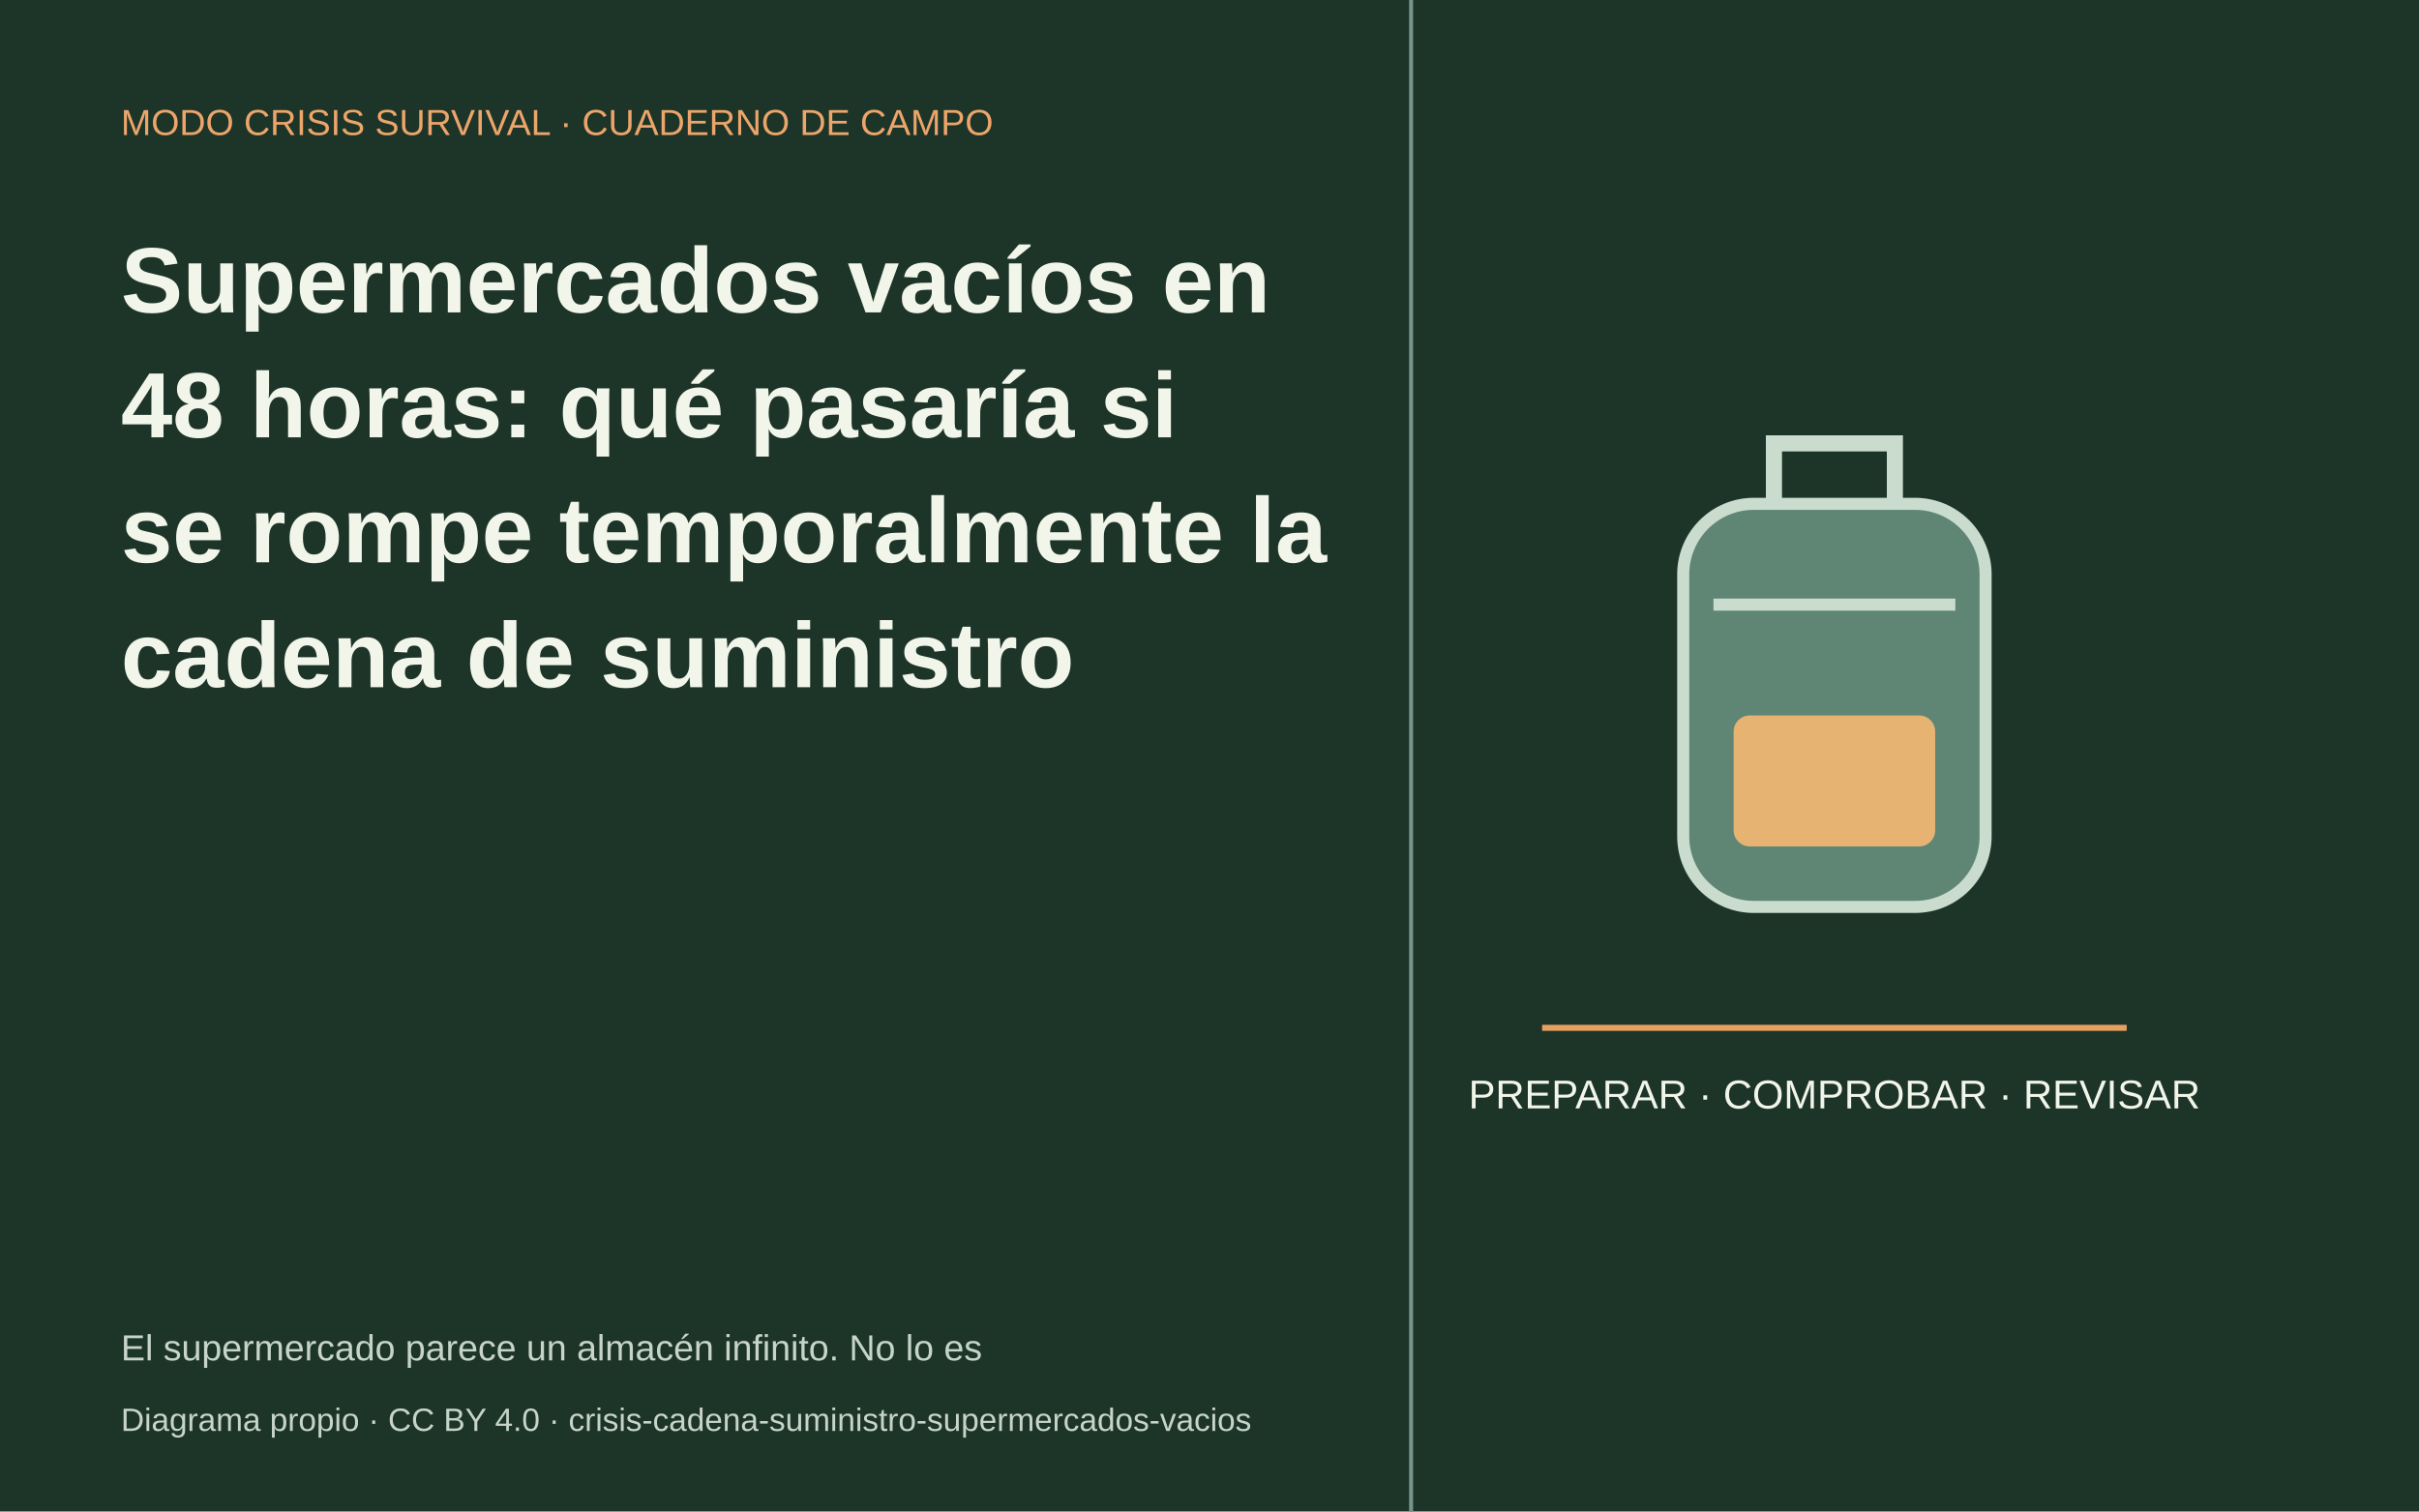
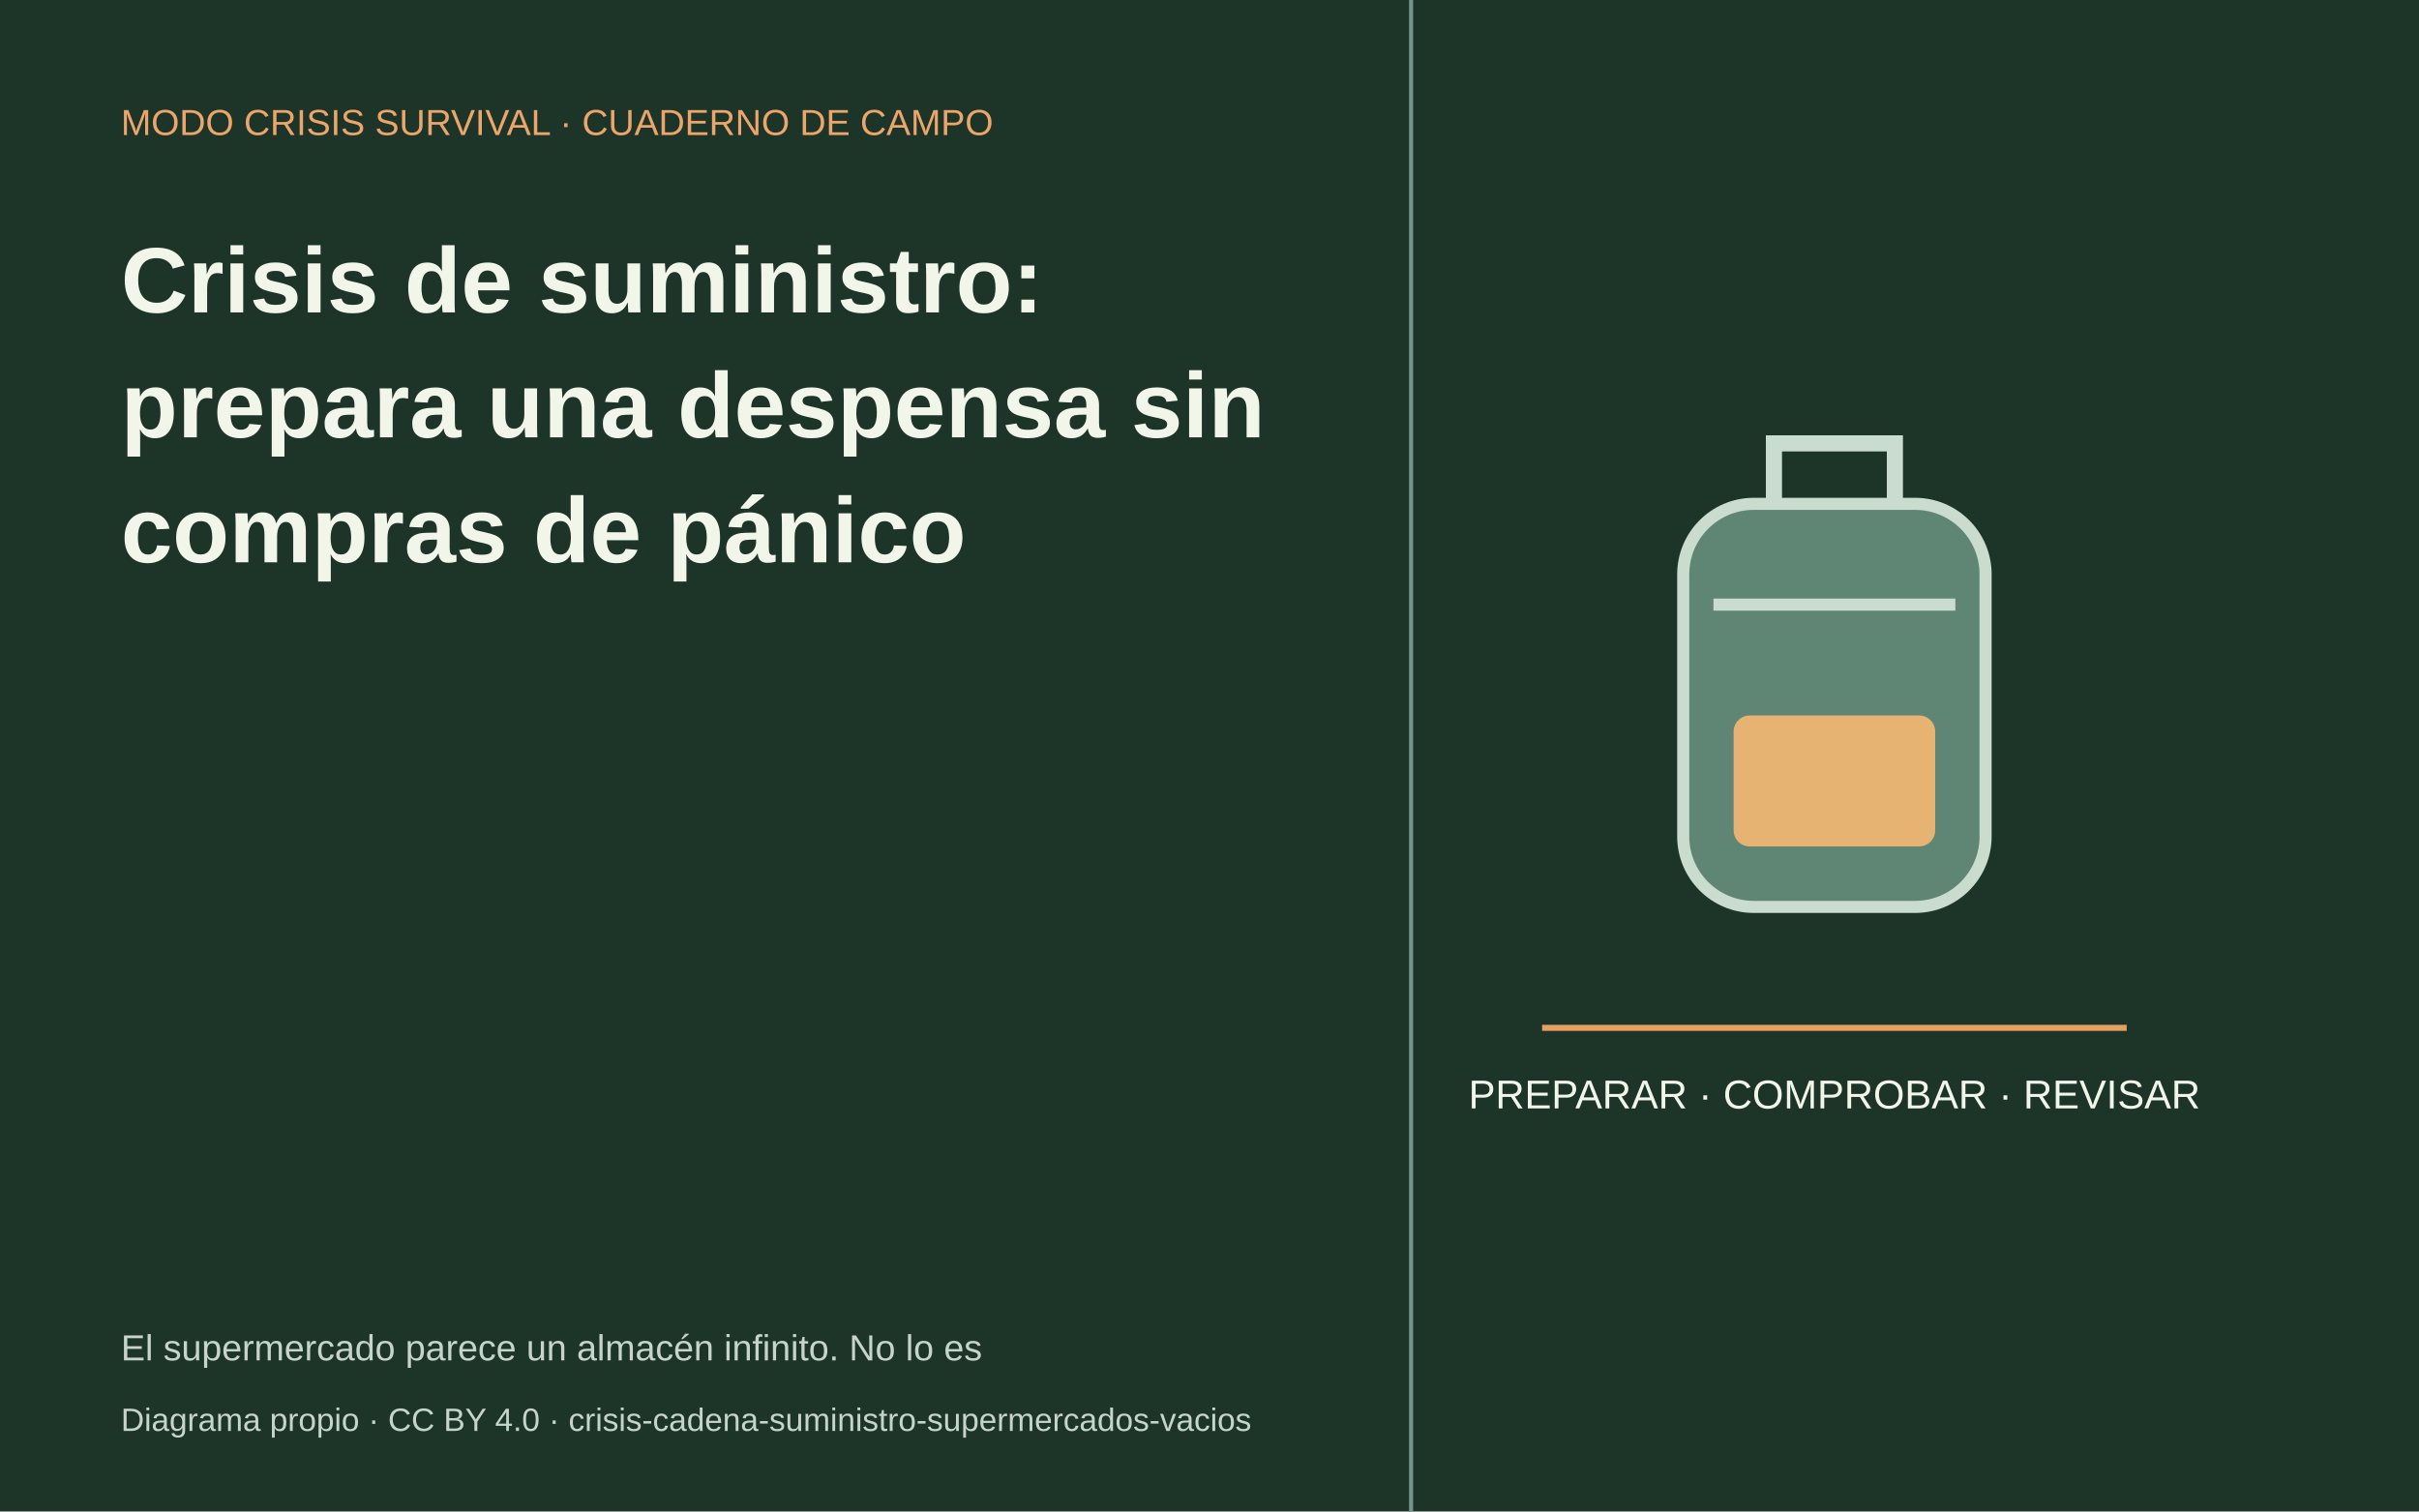
<svg xmlns="http://www.w3.org/2000/svg" width="1200" height="750" viewBox="0 0 1200 750">
  <rect width="1200" height="750" fill="#1d3428" />
  <path d="M700 0v750" stroke="#77948a" stroke-width="2" />
  <text x="60" y="67" fill="#eca56a" font-family="Arial" font-size="18">MODO CRISIS SURVIVAL · CUADERNO DE CAMPO</text>
-   <text x="60" y="155" fill="#f2f5e9" font-family="Arial" font-weight="700" font-size="46">Supermercados vacíos en</text>
-   <text x="60" y="217" fill="#f2f5e9" font-family="Arial" font-weight="700" font-size="46">48 horas: qué pasaría si</text>
-   <text x="60" y="279" fill="#f2f5e9" font-family="Arial" font-weight="700" font-size="46">se rompe temporalmente la</text>
-   <text x="60" y="341" fill="#f2f5e9" font-family="Arial" font-weight="700" font-size="46">cadena de suministro</text>
+   <text x="60" y="155" fill="#f2f5e9" font-family="Arial" font-weight="700" font-size="46">Crisis de suministro:</text>
+   <text x="60" y="217" fill="#f2f5e9" font-family="Arial" font-weight="700" font-size="46">prepara una despensa sin</text>
+   <text x="60" y="279" fill="#f2f5e9" font-family="Arial" font-weight="700" font-size="46">compras de pánico</text>
  <rect x="835" y="250" width="150" height="200" rx="35" fill="#5f8575" stroke="#c9dccd" stroke-width="6" />
  <path d="M880 250v-30h60v30" stroke="#c9dccd" stroke-width="8" fill="none" />
  <rect x="860" y="355" width="100" height="65" rx="8" fill="#e7b372" />
  <path d="M850 300h120" stroke="#c9dccd" stroke-width="6" />
  <path d="M765 510h290" stroke="#e6a060" stroke-width="3" />
  <text x="910" y="550" text-anchor="middle" fill="#f2f5e9" font-family="Arial" font-size="20">PREPARAR · COMPROBAR · REVISAR</text>
  <text x="60" y="675" fill="#c7d4c9" font-family="Arial" font-size="18">El supermercado parece un almacén infinito. No lo es</text>
  <text x="60" y="710" fill="#c7d4c9" font-family="Arial" font-size="16">Diagrama propio · CC BY 4.0 · crisis-cadena-suministro-supermercados-vacios</text>
</svg>
